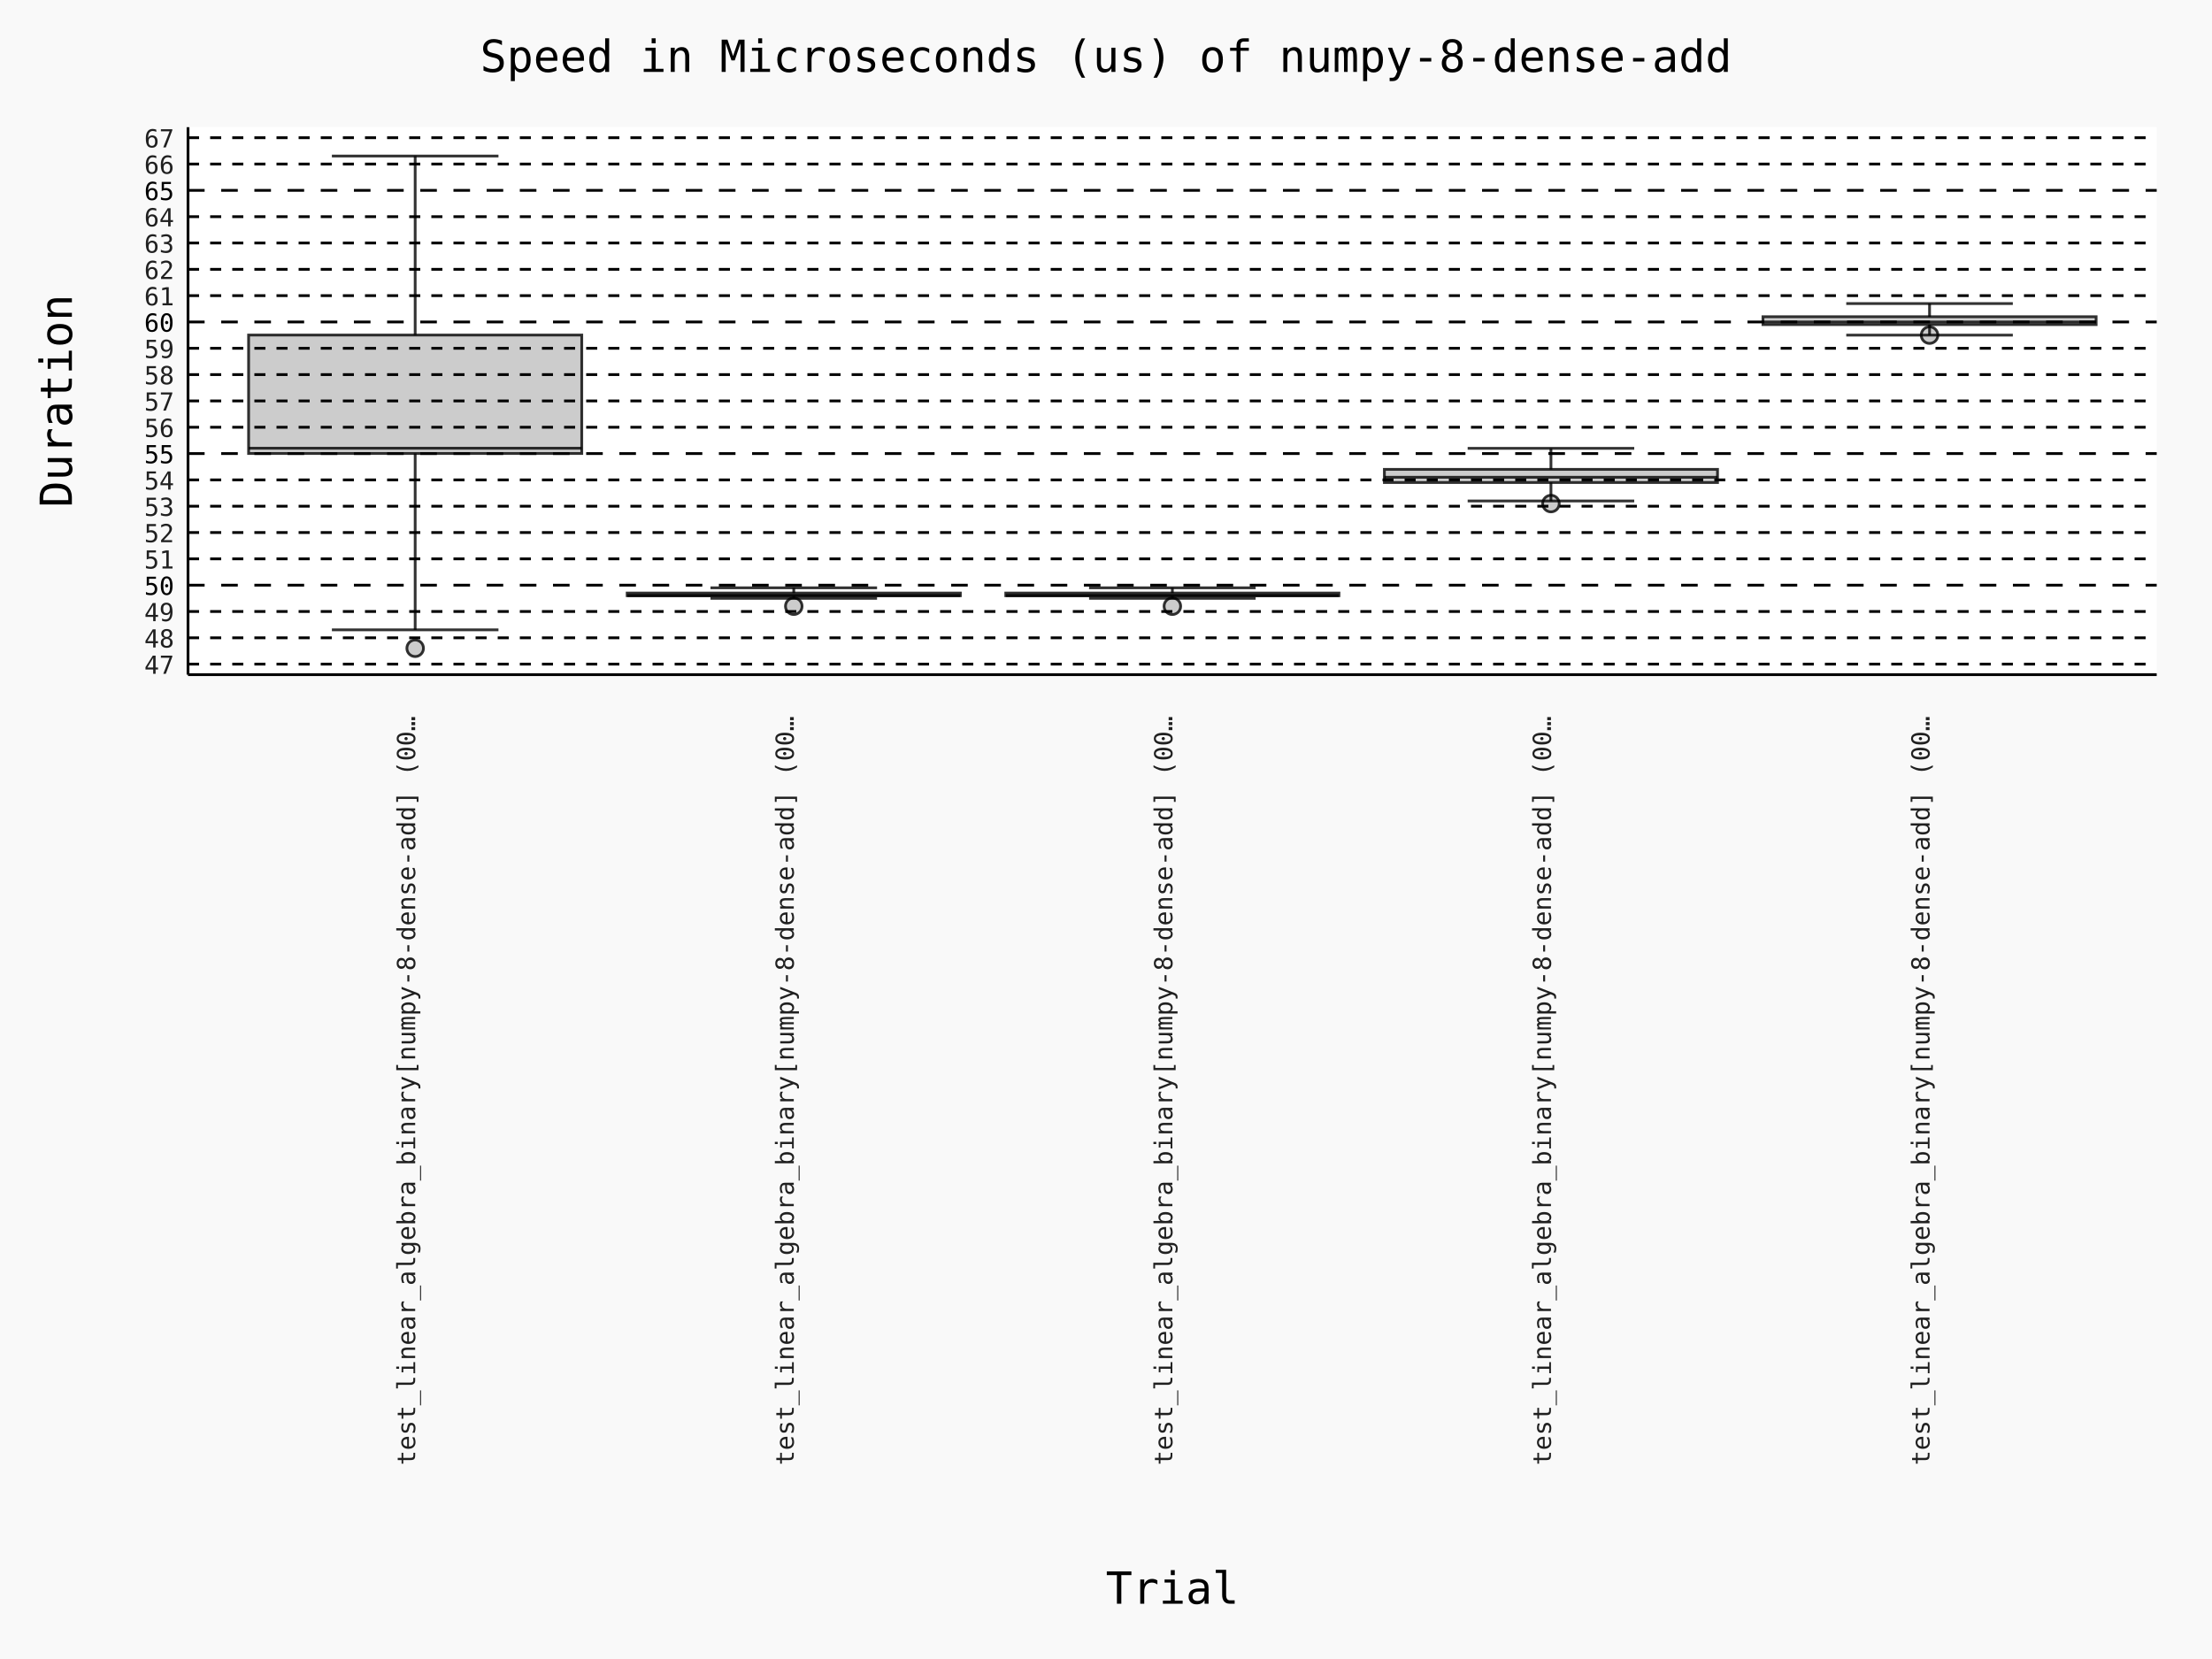
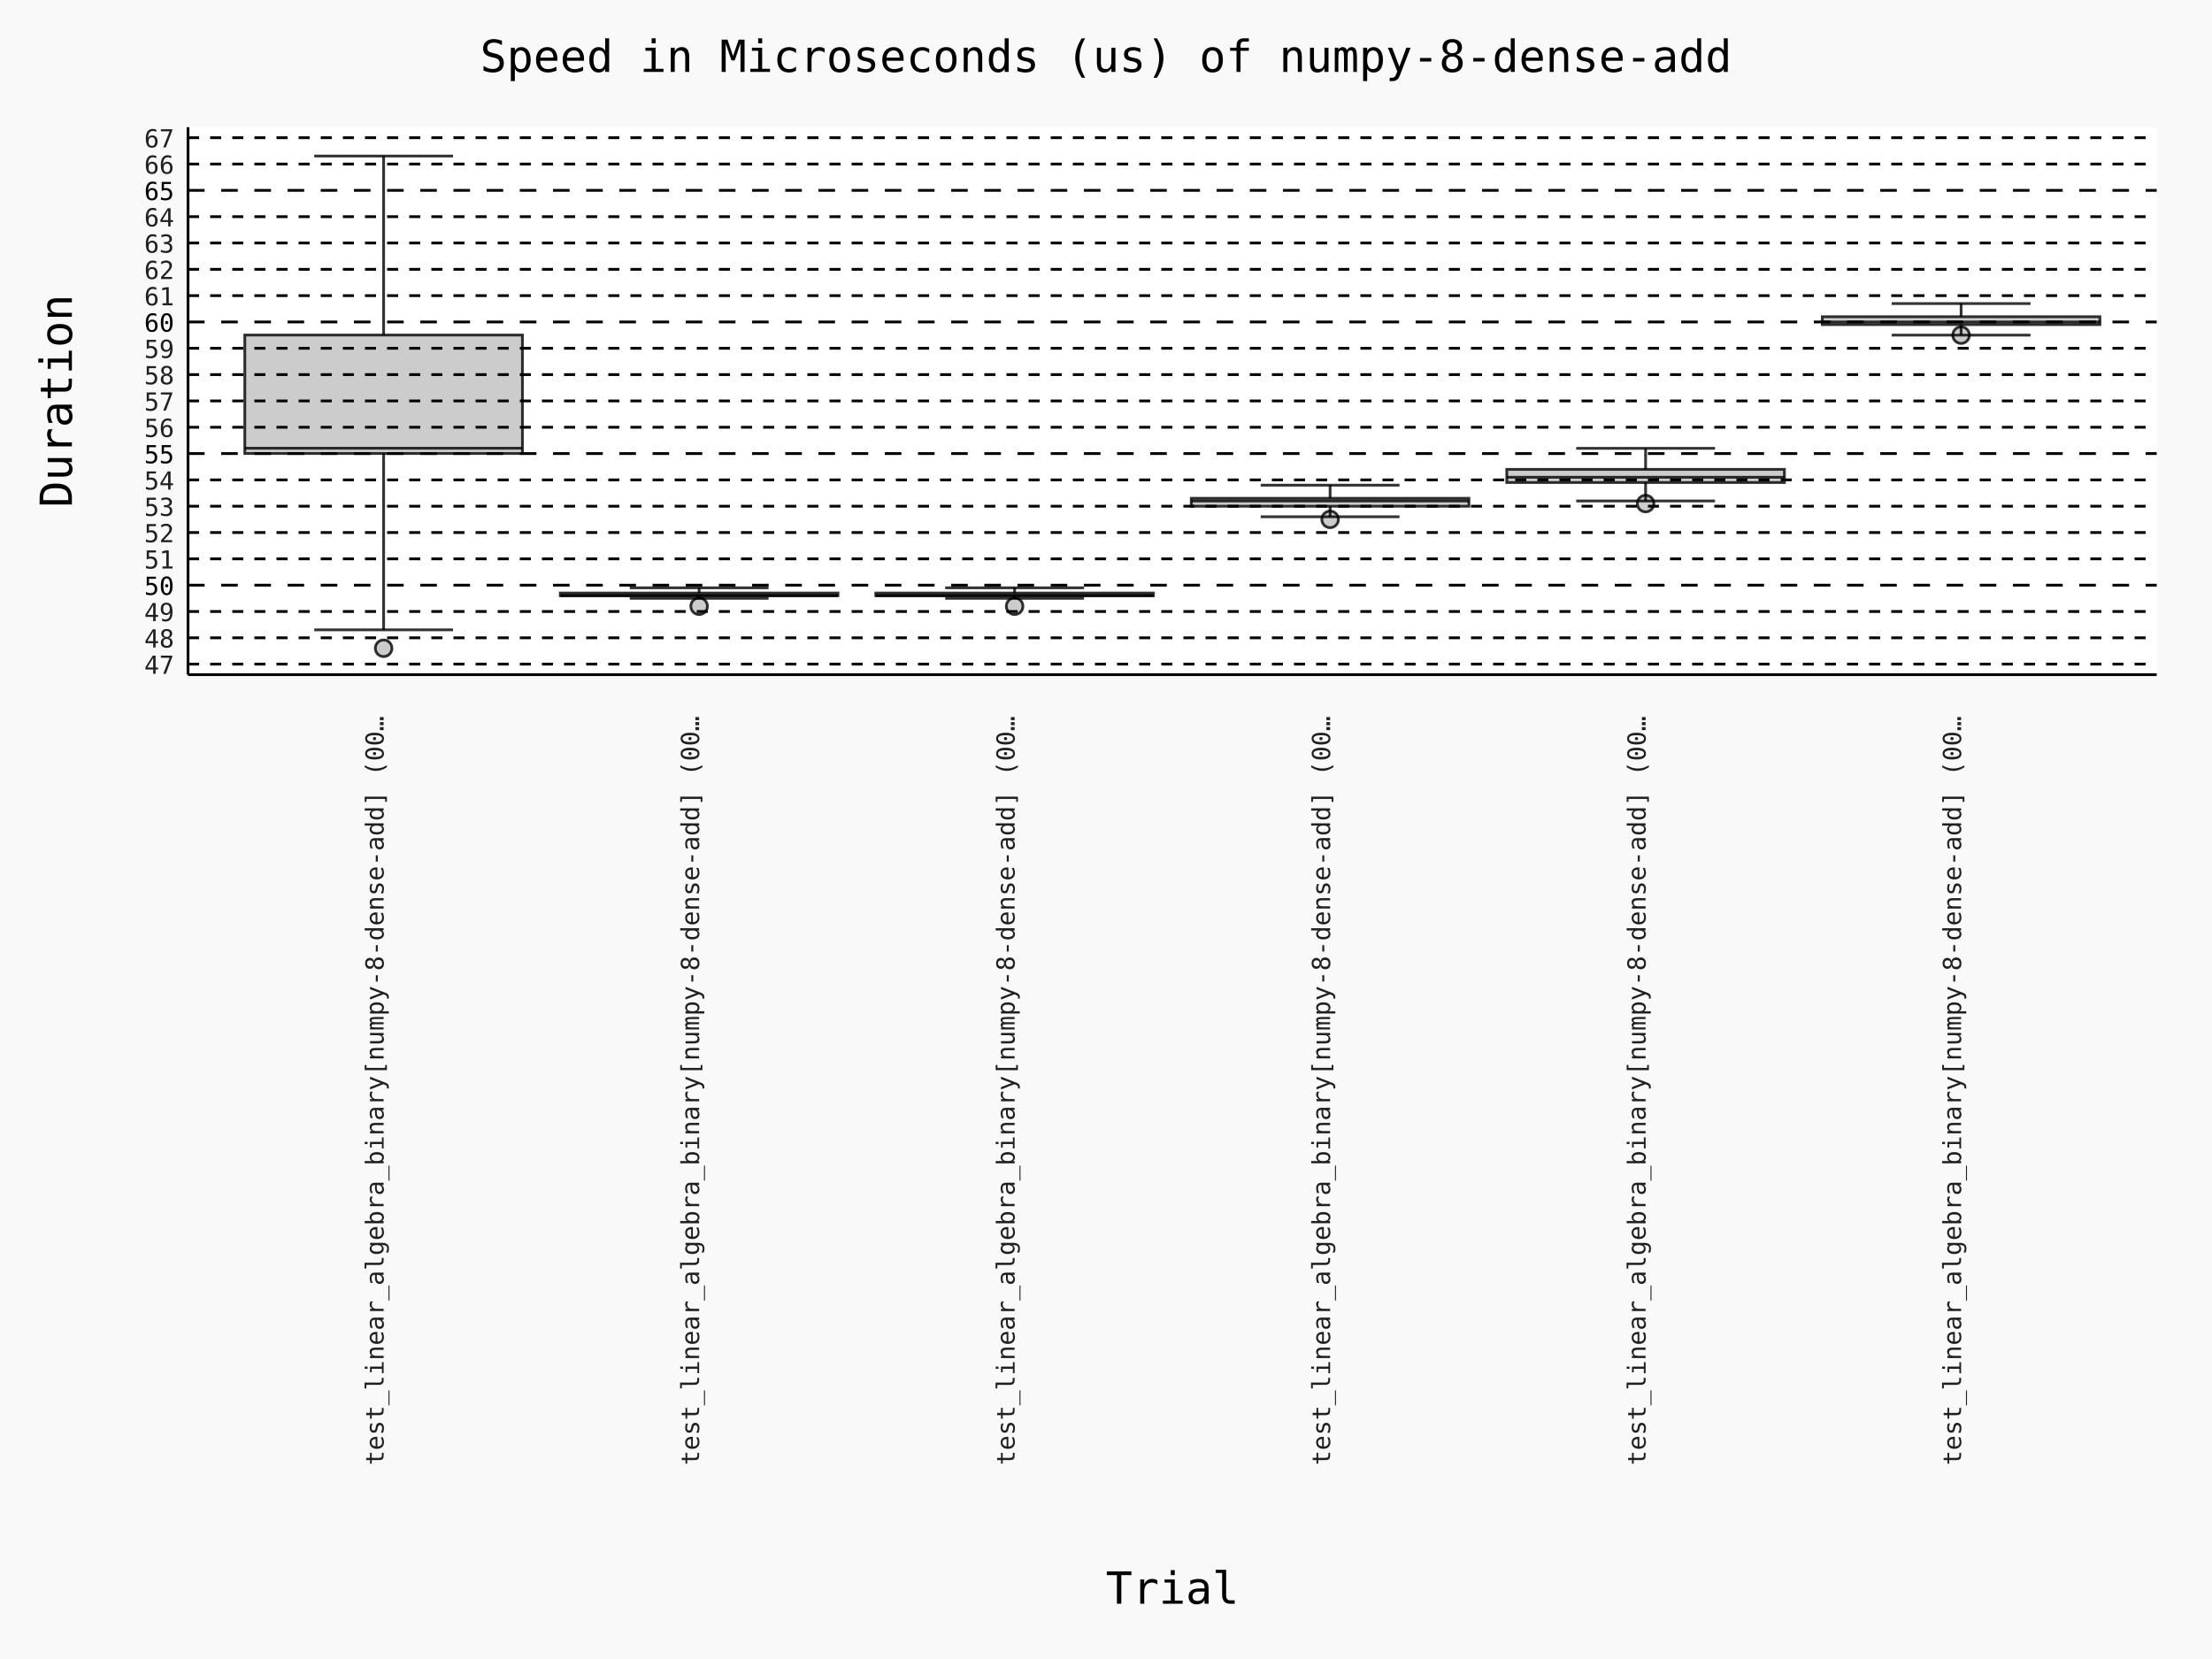
- <svg xmlns="http://www.w3.org/2000/svg" id="chart-ad238c42-a433-467d-b335-92955211dfd3" class="pygal-chart" viewBox="0 0 800 600">
+ <svg xmlns="http://www.w3.org/2000/svg" id="chart-01e339d0-4132-4e20-aaef-885c44ba703a" class="pygal-chart" viewBox="0 0 800 600">
  <defs>
-     <style type="text/css">#chart-ad238c42-a433-467d-b335-92955211dfd3{-webkit-user-select:none;-webkit-font-smoothing:antialiased;font-family:Consolas,"Deja Vu Sans Mono","Bitstream Vera Sans Mono","Courier New",monospace}#chart-ad238c42-a433-467d-b335-92955211dfd3 .title{font-family:Consolas,"Deja Vu Sans Mono","Bitstream Vera Sans Mono","Courier New",monospace;font-size:16px}#chart-ad238c42-a433-467d-b335-92955211dfd3 .legends .legend text{font-family:Consolas,"Deja Vu Sans Mono","Bitstream Vera Sans Mono","Courier New",monospace;font-size:14px}#chart-ad238c42-a433-467d-b335-92955211dfd3 .axis text{font-family:Consolas,"Deja Vu Sans Mono","Bitstream Vera Sans Mono","Courier New",monospace;font-size:10px}#chart-ad238c42-a433-467d-b335-92955211dfd3 .axis text.major{font-family:Consolas,"Deja Vu Sans Mono","Bitstream Vera Sans Mono","Courier New",monospace;font-size:10px}#chart-ad238c42-a433-467d-b335-92955211dfd3 .text-overlay text.value{font-family:Consolas,"Deja Vu Sans Mono","Bitstream Vera Sans Mono","Courier New",monospace;font-size:16px}#chart-ad238c42-a433-467d-b335-92955211dfd3 .text-overlay text.label{font-family:Consolas,"Deja Vu Sans Mono","Bitstream Vera Sans Mono","Courier New",monospace;font-size:10px}#chart-ad238c42-a433-467d-b335-92955211dfd3 .tooltip{font-family:Consolas,"Deja Vu Sans Mono","Bitstream Vera Sans Mono","Courier New",monospace;font-size:14px}#chart-ad238c42-a433-467d-b335-92955211dfd3 text.no_data{font-family:Consolas,"Deja Vu Sans Mono","Bitstream Vera Sans Mono","Courier New",monospace;font-size:64px}
- #chart-ad238c42-a433-467d-b335-92955211dfd3{background-color:rgba(249,249,249,1)}#chart-ad238c42-a433-467d-b335-92955211dfd3 path,#chart-ad238c42-a433-467d-b335-92955211dfd3 line,#chart-ad238c42-a433-467d-b335-92955211dfd3 rect,#chart-ad238c42-a433-467d-b335-92955211dfd3 circle{-webkit-transition:150ms;-moz-transition:150ms;transition:150ms}#chart-ad238c42-a433-467d-b335-92955211dfd3 .graph &gt; .background{fill:rgba(249,249,249,1)}#chart-ad238c42-a433-467d-b335-92955211dfd3 .plot &gt; .background{fill:rgba(255,255,255,1)}#chart-ad238c42-a433-467d-b335-92955211dfd3 .graph{fill:rgba(0,0,0,.87)}#chart-ad238c42-a433-467d-b335-92955211dfd3 text.no_data{fill:rgba(0,0,0,1)}#chart-ad238c42-a433-467d-b335-92955211dfd3 .title{fill:rgba(0,0,0,1)}#chart-ad238c42-a433-467d-b335-92955211dfd3 .legends .legend text{fill:rgba(0,0,0,.87)}#chart-ad238c42-a433-467d-b335-92955211dfd3 .legends .legend:hover text{fill:rgba(0,0,0,1)}#chart-ad238c42-a433-467d-b335-92955211dfd3 .axis .line{stroke:rgba(0,0,0,1)}#chart-ad238c42-a433-467d-b335-92955211dfd3 .axis .guide.line{stroke:rgba(0,0,0,.54)}#chart-ad238c42-a433-467d-b335-92955211dfd3 .axis .major.line{stroke:rgba(0,0,0,.87)}#chart-ad238c42-a433-467d-b335-92955211dfd3 .axis text.major{fill:rgba(0,0,0,1)}#chart-ad238c42-a433-467d-b335-92955211dfd3 .axis.y .guides:hover .guide.line,#chart-ad238c42-a433-467d-b335-92955211dfd3 .line-graph .axis.x .guides:hover .guide.line,#chart-ad238c42-a433-467d-b335-92955211dfd3 .stackedline-graph .axis.x .guides:hover .guide.line,#chart-ad238c42-a433-467d-b335-92955211dfd3 .xy-graph .axis.x .guides:hover .guide.line{stroke:rgba(0,0,0,1)}#chart-ad238c42-a433-467d-b335-92955211dfd3 .axis .guides:hover text{fill:rgba(0,0,0,1)}#chart-ad238c42-a433-467d-b335-92955211dfd3 .reactive{fill-opacity:.7;stroke-opacity:.8;stroke-width:1}#chart-ad238c42-a433-467d-b335-92955211dfd3 .ci{stroke:rgba(0,0,0,.87)}#chart-ad238c42-a433-467d-b335-92955211dfd3 .reactive.active,#chart-ad238c42-a433-467d-b335-92955211dfd3 .active .reactive{fill-opacity:.8;stroke-opacity:.9;stroke-width:4}#chart-ad238c42-a433-467d-b335-92955211dfd3 .ci .reactive.active{stroke-width:1.5}#chart-ad238c42-a433-467d-b335-92955211dfd3 .series text{fill:rgba(0,0,0,1)}#chart-ad238c42-a433-467d-b335-92955211dfd3 .tooltip rect{fill:rgba(255,255,255,1);stroke:rgba(0,0,0,1);-webkit-transition:opacity 150ms;-moz-transition:opacity 150ms;transition:opacity 150ms}#chart-ad238c42-a433-467d-b335-92955211dfd3 .tooltip .label{fill:rgba(0,0,0,.87)}#chart-ad238c42-a433-467d-b335-92955211dfd3 .tooltip .label{fill:rgba(0,0,0,.87)}#chart-ad238c42-a433-467d-b335-92955211dfd3 .tooltip .legend{font-size:.8em;fill:rgba(0,0,0,.54)}#chart-ad238c42-a433-467d-b335-92955211dfd3 .tooltip .x_label{font-size:.6em;fill:rgba(0,0,0,1)}#chart-ad238c42-a433-467d-b335-92955211dfd3 .tooltip .xlink{font-size:.5em;text-decoration:underline}#chart-ad238c42-a433-467d-b335-92955211dfd3 .tooltip .value{font-size:1.5em}#chart-ad238c42-a433-467d-b335-92955211dfd3 .bound{font-size:.5em}#chart-ad238c42-a433-467d-b335-92955211dfd3 .max-value{font-size:.75em;fill:rgba(0,0,0,.54)}#chart-ad238c42-a433-467d-b335-92955211dfd3 .map-element{fill:rgba(255,255,255,1);stroke:rgba(0,0,0,.54) !important}#chart-ad238c42-a433-467d-b335-92955211dfd3 .map-element .reactive{fill-opacity:inherit;stroke-opacity:inherit}#chart-ad238c42-a433-467d-b335-92955211dfd3 .color-0,#chart-ad238c42-a433-467d-b335-92955211dfd3 .color-0 a:visited{stroke:#000000;fill:#000000}#chart-ad238c42-a433-467d-b335-92955211dfd3 .color-1,#chart-ad238c42-a433-467d-b335-92955211dfd3 .color-1 a:visited{stroke:#000000;fill:#000000}#chart-ad238c42-a433-467d-b335-92955211dfd3 .color-2,#chart-ad238c42-a433-467d-b335-92955211dfd3 .color-2 a:visited{stroke:#000000;fill:#000000}#chart-ad238c42-a433-467d-b335-92955211dfd3 .color-3,#chart-ad238c42-a433-467d-b335-92955211dfd3 .color-3 a:visited{stroke:#000000;fill:#000000}#chart-ad238c42-a433-467d-b335-92955211dfd3 .color-4,#chart-ad238c42-a433-467d-b335-92955211dfd3 .color-4 a:visited{stroke:#000000;fill:#000000}#chart-ad238c42-a433-467d-b335-92955211dfd3 .text-overlay .color-0 text{fill:white}#chart-ad238c42-a433-467d-b335-92955211dfd3 .text-overlay .color-1 text{fill:white}#chart-ad238c42-a433-467d-b335-92955211dfd3 .text-overlay .color-2 text{fill:white}#chart-ad238c42-a433-467d-b335-92955211dfd3 .text-overlay .color-3 text{fill:white}#chart-ad238c42-a433-467d-b335-92955211dfd3 .text-overlay .color-4 text{fill:white}
- #chart-ad238c42-a433-467d-b335-92955211dfd3 text.no_data{text-anchor:middle}#chart-ad238c42-a433-467d-b335-92955211dfd3 .guide.line{fill:none}#chart-ad238c42-a433-467d-b335-92955211dfd3 .centered{text-anchor:middle}#chart-ad238c42-a433-467d-b335-92955211dfd3 .title{text-anchor:middle}#chart-ad238c42-a433-467d-b335-92955211dfd3 .legends .legend text{fill-opacity:1}#chart-ad238c42-a433-467d-b335-92955211dfd3 .axis.x text{text-anchor:middle}#chart-ad238c42-a433-467d-b335-92955211dfd3 .axis.x:not(.web) text[transform]{text-anchor:start}#chart-ad238c42-a433-467d-b335-92955211dfd3 .axis.x:not(.web) text[transform].backwards{text-anchor:end}#chart-ad238c42-a433-467d-b335-92955211dfd3 .axis.y text{text-anchor:end}#chart-ad238c42-a433-467d-b335-92955211dfd3 .axis.y text[transform].backwards{text-anchor:start}#chart-ad238c42-a433-467d-b335-92955211dfd3 .axis.y2 text{text-anchor:start}#chart-ad238c42-a433-467d-b335-92955211dfd3 .axis.y2 text[transform].backwards{text-anchor:end}#chart-ad238c42-a433-467d-b335-92955211dfd3 .axis .guide.line{stroke-dasharray:4,4;stroke:black}#chart-ad238c42-a433-467d-b335-92955211dfd3 .axis .major.guide.line{stroke-dasharray:6,6;stroke:black}#chart-ad238c42-a433-467d-b335-92955211dfd3 .horizontal .axis.y .guide.line,#chart-ad238c42-a433-467d-b335-92955211dfd3 .horizontal .axis.y2 .guide.line,#chart-ad238c42-a433-467d-b335-92955211dfd3 .vertical .axis.x .guide.line{opacity:0}#chart-ad238c42-a433-467d-b335-92955211dfd3 .horizontal .axis.always_show .guide.line,#chart-ad238c42-a433-467d-b335-92955211dfd3 .vertical .axis.always_show .guide.line{opacity:1 !important}#chart-ad238c42-a433-467d-b335-92955211dfd3 .axis.y .guides:hover .guide.line,#chart-ad238c42-a433-467d-b335-92955211dfd3 .axis.y2 .guides:hover .guide.line,#chart-ad238c42-a433-467d-b335-92955211dfd3 .axis.x .guides:hover .guide.line{opacity:1}#chart-ad238c42-a433-467d-b335-92955211dfd3 .axis .guides:hover text{opacity:1}#chart-ad238c42-a433-467d-b335-92955211dfd3 .nofill{fill:none}#chart-ad238c42-a433-467d-b335-92955211dfd3 .subtle-fill{fill-opacity:.2}#chart-ad238c42-a433-467d-b335-92955211dfd3 .dot{stroke-width:1px;fill-opacity:1;stroke-opacity:1}#chart-ad238c42-a433-467d-b335-92955211dfd3 .dot.active{stroke-width:5px}#chart-ad238c42-a433-467d-b335-92955211dfd3 .dot.negative{fill:transparent}#chart-ad238c42-a433-467d-b335-92955211dfd3 text,#chart-ad238c42-a433-467d-b335-92955211dfd3 tspan{stroke:none !important}#chart-ad238c42-a433-467d-b335-92955211dfd3 .series text.active{opacity:1}#chart-ad238c42-a433-467d-b335-92955211dfd3 .tooltip rect{fill-opacity:.95;stroke-width:.5}#chart-ad238c42-a433-467d-b335-92955211dfd3 .tooltip text{fill-opacity:1}#chart-ad238c42-a433-467d-b335-92955211dfd3 .showable{visibility:hidden}#chart-ad238c42-a433-467d-b335-92955211dfd3 .showable.shown{visibility:visible}#chart-ad238c42-a433-467d-b335-92955211dfd3 .gauge-background{fill:rgba(229,229,229,1);stroke:none}#chart-ad238c42-a433-467d-b335-92955211dfd3 .bg-lines{stroke:rgba(249,249,249,1);stroke-width:2px}
+     <style type="text/css">#chart-01e339d0-4132-4e20-aaef-885c44ba703a{-webkit-user-select:none;-webkit-font-smoothing:antialiased;font-family:Consolas,"Deja Vu Sans Mono","Bitstream Vera Sans Mono","Courier New",monospace}#chart-01e339d0-4132-4e20-aaef-885c44ba703a .title{font-family:Consolas,"Deja Vu Sans Mono","Bitstream Vera Sans Mono","Courier New",monospace;font-size:16px}#chart-01e339d0-4132-4e20-aaef-885c44ba703a .legends .legend text{font-family:Consolas,"Deja Vu Sans Mono","Bitstream Vera Sans Mono","Courier New",monospace;font-size:14px}#chart-01e339d0-4132-4e20-aaef-885c44ba703a .axis text{font-family:Consolas,"Deja Vu Sans Mono","Bitstream Vera Sans Mono","Courier New",monospace;font-size:10px}#chart-01e339d0-4132-4e20-aaef-885c44ba703a .axis text.major{font-family:Consolas,"Deja Vu Sans Mono","Bitstream Vera Sans Mono","Courier New",monospace;font-size:10px}#chart-01e339d0-4132-4e20-aaef-885c44ba703a .text-overlay text.value{font-family:Consolas,"Deja Vu Sans Mono","Bitstream Vera Sans Mono","Courier New",monospace;font-size:16px}#chart-01e339d0-4132-4e20-aaef-885c44ba703a .text-overlay text.label{font-family:Consolas,"Deja Vu Sans Mono","Bitstream Vera Sans Mono","Courier New",monospace;font-size:10px}#chart-01e339d0-4132-4e20-aaef-885c44ba703a .tooltip{font-family:Consolas,"Deja Vu Sans Mono","Bitstream Vera Sans Mono","Courier New",monospace;font-size:14px}#chart-01e339d0-4132-4e20-aaef-885c44ba703a text.no_data{font-family:Consolas,"Deja Vu Sans Mono","Bitstream Vera Sans Mono","Courier New",monospace;font-size:64px}
+ #chart-01e339d0-4132-4e20-aaef-885c44ba703a{background-color:rgba(249,249,249,1)}#chart-01e339d0-4132-4e20-aaef-885c44ba703a path,#chart-01e339d0-4132-4e20-aaef-885c44ba703a line,#chart-01e339d0-4132-4e20-aaef-885c44ba703a rect,#chart-01e339d0-4132-4e20-aaef-885c44ba703a circle{-webkit-transition:150ms;-moz-transition:150ms;transition:150ms}#chart-01e339d0-4132-4e20-aaef-885c44ba703a .graph &gt; .background{fill:rgba(249,249,249,1)}#chart-01e339d0-4132-4e20-aaef-885c44ba703a .plot &gt; .background{fill:rgba(255,255,255,1)}#chart-01e339d0-4132-4e20-aaef-885c44ba703a .graph{fill:rgba(0,0,0,.87)}#chart-01e339d0-4132-4e20-aaef-885c44ba703a text.no_data{fill:rgba(0,0,0,1)}#chart-01e339d0-4132-4e20-aaef-885c44ba703a .title{fill:rgba(0,0,0,1)}#chart-01e339d0-4132-4e20-aaef-885c44ba703a .legends .legend text{fill:rgba(0,0,0,.87)}#chart-01e339d0-4132-4e20-aaef-885c44ba703a .legends .legend:hover text{fill:rgba(0,0,0,1)}#chart-01e339d0-4132-4e20-aaef-885c44ba703a .axis .line{stroke:rgba(0,0,0,1)}#chart-01e339d0-4132-4e20-aaef-885c44ba703a .axis .guide.line{stroke:rgba(0,0,0,.54)}#chart-01e339d0-4132-4e20-aaef-885c44ba703a .axis .major.line{stroke:rgba(0,0,0,.87)}#chart-01e339d0-4132-4e20-aaef-885c44ba703a .axis text.major{fill:rgba(0,0,0,1)}#chart-01e339d0-4132-4e20-aaef-885c44ba703a .axis.y .guides:hover .guide.line,#chart-01e339d0-4132-4e20-aaef-885c44ba703a .line-graph .axis.x .guides:hover .guide.line,#chart-01e339d0-4132-4e20-aaef-885c44ba703a .stackedline-graph .axis.x .guides:hover .guide.line,#chart-01e339d0-4132-4e20-aaef-885c44ba703a .xy-graph .axis.x .guides:hover .guide.line{stroke:rgba(0,0,0,1)}#chart-01e339d0-4132-4e20-aaef-885c44ba703a .axis .guides:hover text{fill:rgba(0,0,0,1)}#chart-01e339d0-4132-4e20-aaef-885c44ba703a .reactive{fill-opacity:.7;stroke-opacity:.8;stroke-width:1}#chart-01e339d0-4132-4e20-aaef-885c44ba703a .ci{stroke:rgba(0,0,0,.87)}#chart-01e339d0-4132-4e20-aaef-885c44ba703a .reactive.active,#chart-01e339d0-4132-4e20-aaef-885c44ba703a .active .reactive{fill-opacity:.8;stroke-opacity:.9;stroke-width:4}#chart-01e339d0-4132-4e20-aaef-885c44ba703a .ci .reactive.active{stroke-width:1.5}#chart-01e339d0-4132-4e20-aaef-885c44ba703a .series text{fill:rgba(0,0,0,1)}#chart-01e339d0-4132-4e20-aaef-885c44ba703a .tooltip rect{fill:rgba(255,255,255,1);stroke:rgba(0,0,0,1);-webkit-transition:opacity 150ms;-moz-transition:opacity 150ms;transition:opacity 150ms}#chart-01e339d0-4132-4e20-aaef-885c44ba703a .tooltip .label{fill:rgba(0,0,0,.87)}#chart-01e339d0-4132-4e20-aaef-885c44ba703a .tooltip .label{fill:rgba(0,0,0,.87)}#chart-01e339d0-4132-4e20-aaef-885c44ba703a .tooltip .legend{font-size:.8em;fill:rgba(0,0,0,.54)}#chart-01e339d0-4132-4e20-aaef-885c44ba703a .tooltip .x_label{font-size:.6em;fill:rgba(0,0,0,1)}#chart-01e339d0-4132-4e20-aaef-885c44ba703a .tooltip .xlink{font-size:.5em;text-decoration:underline}#chart-01e339d0-4132-4e20-aaef-885c44ba703a .tooltip .value{font-size:1.5em}#chart-01e339d0-4132-4e20-aaef-885c44ba703a .bound{font-size:.5em}#chart-01e339d0-4132-4e20-aaef-885c44ba703a .max-value{font-size:.75em;fill:rgba(0,0,0,.54)}#chart-01e339d0-4132-4e20-aaef-885c44ba703a .map-element{fill:rgba(255,255,255,1);stroke:rgba(0,0,0,.54) !important}#chart-01e339d0-4132-4e20-aaef-885c44ba703a .map-element .reactive{fill-opacity:inherit;stroke-opacity:inherit}#chart-01e339d0-4132-4e20-aaef-885c44ba703a .color-0,#chart-01e339d0-4132-4e20-aaef-885c44ba703a .color-0 a:visited{stroke:#000000;fill:#000000}#chart-01e339d0-4132-4e20-aaef-885c44ba703a .color-1,#chart-01e339d0-4132-4e20-aaef-885c44ba703a .color-1 a:visited{stroke:#000000;fill:#000000}#chart-01e339d0-4132-4e20-aaef-885c44ba703a .color-2,#chart-01e339d0-4132-4e20-aaef-885c44ba703a .color-2 a:visited{stroke:#000000;fill:#000000}#chart-01e339d0-4132-4e20-aaef-885c44ba703a .color-3,#chart-01e339d0-4132-4e20-aaef-885c44ba703a .color-3 a:visited{stroke:#000000;fill:#000000}#chart-01e339d0-4132-4e20-aaef-885c44ba703a .color-4,#chart-01e339d0-4132-4e20-aaef-885c44ba703a .color-4 a:visited{stroke:#000000;fill:#000000}#chart-01e339d0-4132-4e20-aaef-885c44ba703a .color-5,#chart-01e339d0-4132-4e20-aaef-885c44ba703a .color-5 a:visited{stroke:#000000;fill:#000000}#chart-01e339d0-4132-4e20-aaef-885c44ba703a .text-overlay .color-0 text{fill:white}#chart-01e339d0-4132-4e20-aaef-885c44ba703a .text-overlay .color-1 text{fill:white}#chart-01e339d0-4132-4e20-aaef-885c44ba703a .text-overlay .color-2 text{fill:white}#chart-01e339d0-4132-4e20-aaef-885c44ba703a .text-overlay .color-3 text{fill:white}#chart-01e339d0-4132-4e20-aaef-885c44ba703a .text-overlay .color-4 text{fill:white}#chart-01e339d0-4132-4e20-aaef-885c44ba703a .text-overlay .color-5 text{fill:white}
+ #chart-01e339d0-4132-4e20-aaef-885c44ba703a text.no_data{text-anchor:middle}#chart-01e339d0-4132-4e20-aaef-885c44ba703a .guide.line{fill:none}#chart-01e339d0-4132-4e20-aaef-885c44ba703a .centered{text-anchor:middle}#chart-01e339d0-4132-4e20-aaef-885c44ba703a .title{text-anchor:middle}#chart-01e339d0-4132-4e20-aaef-885c44ba703a .legends .legend text{fill-opacity:1}#chart-01e339d0-4132-4e20-aaef-885c44ba703a .axis.x text{text-anchor:middle}#chart-01e339d0-4132-4e20-aaef-885c44ba703a .axis.x:not(.web) text[transform]{text-anchor:start}#chart-01e339d0-4132-4e20-aaef-885c44ba703a .axis.x:not(.web) text[transform].backwards{text-anchor:end}#chart-01e339d0-4132-4e20-aaef-885c44ba703a .axis.y text{text-anchor:end}#chart-01e339d0-4132-4e20-aaef-885c44ba703a .axis.y text[transform].backwards{text-anchor:start}#chart-01e339d0-4132-4e20-aaef-885c44ba703a .axis.y2 text{text-anchor:start}#chart-01e339d0-4132-4e20-aaef-885c44ba703a .axis.y2 text[transform].backwards{text-anchor:end}#chart-01e339d0-4132-4e20-aaef-885c44ba703a .axis .guide.line{stroke-dasharray:4,4;stroke:black}#chart-01e339d0-4132-4e20-aaef-885c44ba703a .axis .major.guide.line{stroke-dasharray:6,6;stroke:black}#chart-01e339d0-4132-4e20-aaef-885c44ba703a .horizontal .axis.y .guide.line,#chart-01e339d0-4132-4e20-aaef-885c44ba703a .horizontal .axis.y2 .guide.line,#chart-01e339d0-4132-4e20-aaef-885c44ba703a .vertical .axis.x .guide.line{opacity:0}#chart-01e339d0-4132-4e20-aaef-885c44ba703a .horizontal .axis.always_show .guide.line,#chart-01e339d0-4132-4e20-aaef-885c44ba703a .vertical .axis.always_show .guide.line{opacity:1 !important}#chart-01e339d0-4132-4e20-aaef-885c44ba703a .axis.y .guides:hover .guide.line,#chart-01e339d0-4132-4e20-aaef-885c44ba703a .axis.y2 .guides:hover .guide.line,#chart-01e339d0-4132-4e20-aaef-885c44ba703a .axis.x .guides:hover .guide.line{opacity:1}#chart-01e339d0-4132-4e20-aaef-885c44ba703a .axis .guides:hover text{opacity:1}#chart-01e339d0-4132-4e20-aaef-885c44ba703a .nofill{fill:none}#chart-01e339d0-4132-4e20-aaef-885c44ba703a .subtle-fill{fill-opacity:.2}#chart-01e339d0-4132-4e20-aaef-885c44ba703a .dot{stroke-width:1px;fill-opacity:1;stroke-opacity:1}#chart-01e339d0-4132-4e20-aaef-885c44ba703a .dot.active{stroke-width:5px}#chart-01e339d0-4132-4e20-aaef-885c44ba703a .dot.negative{fill:transparent}#chart-01e339d0-4132-4e20-aaef-885c44ba703a text,#chart-01e339d0-4132-4e20-aaef-885c44ba703a tspan{stroke:none !important}#chart-01e339d0-4132-4e20-aaef-885c44ba703a .series text.active{opacity:1}#chart-01e339d0-4132-4e20-aaef-885c44ba703a .tooltip rect{fill-opacity:.95;stroke-width:.5}#chart-01e339d0-4132-4e20-aaef-885c44ba703a .tooltip text{fill-opacity:1}#chart-01e339d0-4132-4e20-aaef-885c44ba703a .showable{visibility:hidden}#chart-01e339d0-4132-4e20-aaef-885c44ba703a .showable.shown{visibility:visible}#chart-01e339d0-4132-4e20-aaef-885c44ba703a .gauge-background{fill:rgba(229,229,229,1);stroke:none}#chart-01e339d0-4132-4e20-aaef-885c44ba703a .bg-lines{stroke:rgba(249,249,249,1);stroke-width:2px}
.tooltip .value{font-size:1em !important}.axis text{font-size:9px !important}</style>
  </defs>
  <g class="graph custombox-graph vertical">
    <rect x="0" y="0" width="800" height="600" class="background" />
    <g transform="translate(68, 46)" class="plot">
      <rect x="0" y="0" width="712.0" height="198.0" class="background" />
      <g class="axis y always_show">
        <path d="M0 198 h712" class="line" />
        <g class="guides">
          <path d="M0 194.192 h712" class="guide line" />
          <text x="-5" y="197.692" class="">47</text>
        </g>
        <g class="guides">
          <path d="M0 184.673 h712" class="guide line" />
          <text x="-5" y="188.173" class="">48</text>
        </g>
        <g class="guides">
          <path d="M0 175.154 h712" class="guide line" />
          <text x="-5" y="178.654" class="">49</text>
        </g>
        <g class="guides">
          <path d="M0 165.635 h712" class="major guide line" />
          <text x="-5" y="169.135" class="major">50</text>
        </g>
        <g class="guides">
          <path d="M0 156.115 h712" class="guide line" />
          <text x="-5" y="159.615" class="">51</text>
        </g>
        <g class="guides">
          <path d="M0 146.596 h712" class="guide line" />
          <text x="-5" y="150.096" class="">52</text>
        </g>
        <g class="guides">
          <path d="M0 137.077 h712" class="guide line" />
          <text x="-5" y="140.577" class="">53</text>
        </g>
        <g class="guides">
          <path d="M0 127.558 h712" class="guide line" />
          <text x="-5" y="131.058" class="">54</text>
        </g>
        <g class="guides">
          <path d="M0 118.038 h712" class="major guide line" />
          <text x="-5" y="121.538" class="major">55</text>
        </g>
        <g class="guides">
          <path d="M0 108.519 h712" class="guide line" />
          <text x="-5" y="112.019" class="">56</text>
        </g>
        <g class="guides">
          <path d="M0 99 h712" class="guide line" />
          <text x="-5" y="102.5" class="">57</text>
        </g>
        <g class="guides">
          <path d="M0 89.481 h712" class="guide line" />
          <text x="-5" y="92.981" class="">58</text>
        </g>
        <g class="guides">
          <path d="M0 79.962 h712" class="guide line" />
          <text x="-5" y="83.462" class="">59</text>
        </g>
        <g class="guides">
          <path d="M0 70.442 h712" class="major guide line" />
          <text x="-5" y="73.942" class="major">60</text>
        </g>
        <g class="guides">
          <path d="M0 60.923 h712" class="guide line" />
          <text x="-5" y="64.423" class="">61</text>
        </g>
        <g class="guides">
          <path d="M0 51.404 h712" class="guide line" />
          <text x="-5" y="54.904" class="">62</text>
        </g>
        <g class="guides">
          <path d="M0 41.885 h712" class="guide line" />
          <text x="-5" y="45.385" class="">63</text>
        </g>
        <g class="guides">
          <path d="M0 32.365 h712" class="guide line" />
          <text x="-5" y="35.865" class="">64</text>
        </g>
        <g class="guides">
          <path d="M0 22.846 h712" class="major guide line" />
          <text x="-5" y="26.346" class="major">65</text>
        </g>
        <g class="guides">
          <path d="M0 13.327 h712" class="guide line" />
          <text x="-5" y="16.827" class="">66</text>
        </g>
        <g class="guides">
          <path d="M0 3.808 h712" class="guide line" />
          <text x="-5" y="7.308" class="">67</text>
        </g>
      </g>
      <g class="axis x">
        <path d="M0 0 v198" class="line" />
        <g class="guides">
-           <path d="M82.154 0 v198" class="guide line" />
-           <text x="82.154" y="213.0" class="backwards" transform="rotate(270 82.15385 213)">test_linear_algebra_binary[numpy-8-dense-add] (00…</text>
-         </g>
-         <g class="guides">
-           <path d="M219.077 0 v198" class="guide line" />
-           <text x="219.077" y="213.0" class="backwards" transform="rotate(270 219.0769 213)">test_linear_algebra_binary[numpy-8-dense-add] (00…</text>
-         </g>
-         <g class="guides">
-           <path d="M356 0 v198" class="guide line" />
-           <text x="356.0" y="213.0" class="backwards" transform="rotate(270 356 213)">test_linear_algebra_binary[numpy-8-dense-add] (00…</text>
-         </g>
-         <g class="guides">
-           <path d="M492.923 0 v198" class="guide line" />
-           <text x="492.923" y="213.0" class="backwards" transform="rotate(270 492.9231 213)">test_linear_algebra_binary[numpy-8-dense-add] (00…</text>
-         </g>
-         <g class="guides">
-           <path d="M629.846 0 v198" class="guide line" />
-           <text x="629.846" y="213.0" class="backwards" transform="rotate(270 629.8462 213)">test_linear_algebra_binary[numpy-8-dense-add] (00…</text>
+           <path d="M70.744 0 v198" class="guide line" />
+           <text x="70.744" y="213.0" class="backwards" transform="rotate(270 70.74359 213)">test_linear_algebra_binary[numpy-8-dense-add] (00…</text>
+         </g>
+         <g class="guides">
+           <path d="M184.846 0 v198" class="guide line" />
+           <text x="184.846" y="213.0" class="backwards" transform="rotate(270 184.8462 213)">test_linear_algebra_binary[numpy-8-dense-add] (00…</text>
+         </g>
+         <g class="guides">
+           <path d="M298.949 0 v198" class="guide line" />
+           <text x="298.949" y="213.0" class="backwards" transform="rotate(270 298.9487 213)">test_linear_algebra_binary[numpy-8-dense-add] (00…</text>
+         </g>
+         <g class="guides">
+           <path d="M413.051 0 v198" class="guide line" />
+           <text x="413.051" y="213.0" class="backwards" transform="rotate(270 413.0513 213)">test_linear_algebra_binary[numpy-8-dense-add] (00…</text>
+         </g>
+         <g class="guides">
+           <path d="M527.154 0 v198" class="guide line" />
+           <text x="527.154" y="213.0" class="backwards" transform="rotate(270 527.1538 213)">test_linear_algebra_binary[numpy-8-dense-add] (00…</text>
+         </g>
+         <g class="guides">
+           <path d="M641.256 0 v198" class="guide line" />
+           <text x="641.256" y="213.0" class="backwards" transform="rotate(270 641.2564 213)">test_linear_algebra_binary[numpy-8-dense-add] (00…</text>
        </g>
      </g>
      <g class="series serie-0 color-0">
        <g class="boxes">
          <g class="box">
-             <path stroke-width="3" d="M52.031 181.789 L112.277 181.789" class="reactive tooltip-trigger" />
-             <path stroke-width="3" d="M21.908 116.106 L142.4 116.106" class="reactive tooltip-trigger" />
-             <path stroke-width="3" d="M52.031 10.433 L112.277 10.433" class="reactive tooltip-trigger" />
-             <path stroke-width="2" d="M82.154 181.789 L82.154 118.01" class="reactive tooltip-trigger" />
-             <path stroke-width="2" d="M82.154 10.433 L82.154 75.173" class="reactive tooltip-trigger" />
-             <rect x="21.908" y="75.173" height="42.837" width="120.492" class="subtle-fill reactive tooltip-trigger" />
-             <circle cx="82.154" cy="188.452" r="3" class="subtle-fill reactive tooltip-trigger" />
-             <circle cx="82.154" cy="-224.701" r="3" class="subtle-fill reactive tooltip-trigger" />
+             <path stroke-width="3" d="M45.641 181.789 L95.846 181.789" class="reactive tooltip-trigger" />
+             <path stroke-width="3" d="M20.538 116.106 L120.949 116.106" class="reactive tooltip-trigger" />
+             <path stroke-width="3" d="M45.641 10.433 L95.846 10.433" class="reactive tooltip-trigger" />
+             <path stroke-width="2" d="M70.744 181.789 L70.744 118.01" class="reactive tooltip-trigger" />
+             <path stroke-width="2" d="M70.744 10.433 L70.744 75.173" class="reactive tooltip-trigger" />
+             <rect x="20.538" y="75.173" height="42.837" width="100.41" class="subtle-fill reactive tooltip-trigger" />
+             <circle cx="70.744" cy="188.452" r="3" class="subtle-fill reactive tooltip-trigger" />
+             <circle cx="70.744" cy="-224.701" r="3" class="subtle-fill reactive tooltip-trigger" />
          </g>
        </g>
      </g>
      <g class="series serie-1 color-1">
        <g class="boxes">
          <g class="box">
-             <path stroke-width="3" d="M188.954 170.394 L249.2 170.394" class="reactive tooltip-trigger" />
-             <path stroke-width="3" d="M158.831 169.433 L279.323 169.433" class="reactive tooltip-trigger" />
-             <path stroke-width="3" d="M188.954 166.587 L249.2 166.587" class="reactive tooltip-trigger" />
-             <path stroke-width="2" d="M219.077 170.394 L219.077 169.442" class="reactive tooltip-trigger" />
-             <path stroke-width="2" d="M219.077 166.587 L219.077 168.481" class="reactive tooltip-trigger" />
-             <rect x="158.831" y="168.481" height="0.961" width="120.492" class="subtle-fill reactive tooltip-trigger" />
-             <circle cx="219.077" cy="173.25" r="3" class="subtle-fill reactive tooltip-trigger" />
-             <circle cx="219.077" cy="-305.577" r="3" class="subtle-fill reactive tooltip-trigger" />
+             <path stroke-width="3" d="M159.744 170.394 L209.949 170.394" class="reactive tooltip-trigger" />
+             <path stroke-width="3" d="M134.641 169.433 L235.051 169.433" class="reactive tooltip-trigger" />
+             <path stroke-width="3" d="M159.744 166.587 L209.949 166.587" class="reactive tooltip-trigger" />
+             <path stroke-width="2" d="M184.846 170.394 L184.846 169.442" class="reactive tooltip-trigger" />
+             <path stroke-width="2" d="M184.846 166.587 L184.846 168.481" class="reactive tooltip-trigger" />
+             <rect x="134.641" y="168.481" height="0.961" width="100.41" class="subtle-fill reactive tooltip-trigger" />
+             <circle cx="184.846" cy="173.25" r="3" class="subtle-fill reactive tooltip-trigger" />
+             <circle cx="184.846" cy="-305.577" r="3" class="subtle-fill reactive tooltip-trigger" />
          </g>
        </g>
      </g>
      <g class="series serie-2 color-2">
        <g class="boxes">
          <g class="box">
-             <path stroke-width="3" d="M325.877 170.394 L386.123 170.394" class="reactive tooltip-trigger" />
-             <path stroke-width="3" d="M295.754 169.433 L416.246 169.433" class="reactive tooltip-trigger" />
-             <path stroke-width="3" d="M325.877 166.587 L386.123 166.587" class="reactive tooltip-trigger" />
-             <path stroke-width="2" d="M356 170.394 L356 169.442" class="reactive tooltip-trigger" />
-             <path stroke-width="2" d="M356 166.587 L356 168.481" class="reactive tooltip-trigger" />
-             <rect x="295.754" y="168.481" height="0.961" width="120.492" class="subtle-fill reactive tooltip-trigger" />
-             <circle cx="356" cy="173.25" r="3" class="subtle-fill reactive tooltip-trigger" />
-             <circle cx="356" cy="-325.567" r="3" class="subtle-fill reactive tooltip-trigger" />
+             <path stroke-width="3" d="M273.846 170.394 L324.051 170.394" class="reactive tooltip-trigger" />
+             <path stroke-width="3" d="M248.744 169.433 L349.154 169.433" class="reactive tooltip-trigger" />
+             <path stroke-width="3" d="M273.846 166.587 L324.051 166.587" class="reactive tooltip-trigger" />
+             <path stroke-width="2" d="M298.949 170.394 L298.949 169.442" class="reactive tooltip-trigger" />
+             <path stroke-width="2" d="M298.949 166.587 L298.949 168.481" class="reactive tooltip-trigger" />
+             <rect x="248.744" y="168.481" height="0.961" width="100.41" class="subtle-fill reactive tooltip-trigger" />
+             <circle cx="298.949" cy="173.25" r="3" class="subtle-fill reactive tooltip-trigger" />
+             <circle cx="298.949" cy="-325.567" r="3" class="subtle-fill reactive tooltip-trigger" />
          </g>
        </g>
      </g>
      <g class="series serie-3 color-3">
        <g class="boxes">
          <g class="box">
-             <path stroke-width="3" d="M462.8 135.183 L523.046 135.183" class="reactive tooltip-trigger" />
-             <path stroke-width="3" d="M432.677 126.606 L553.169 126.606" class="reactive tooltip-trigger" />
-             <path stroke-width="3" d="M462.8 116.144 L523.046 116.144" class="reactive tooltip-trigger" />
-             <path stroke-width="2" d="M492.923 135.183 L492.923 128.51" class="reactive tooltip-trigger" />
-             <path stroke-width="2" d="M492.923 116.144 L492.923 123.75" class="reactive tooltip-trigger" />
-             <rect x="432.677" y="123.75" height="4.76" width="120.492" class="subtle-fill reactive tooltip-trigger" />
-             <circle cx="492.923" cy="136.125" r="3" class="subtle-fill reactive tooltip-trigger" />
-             <circle cx="492.923" cy="-100.904" r="3" class="subtle-fill reactive tooltip-trigger" />
+             <path stroke-width="3" d="M387.949 140.894 L438.154 140.894" class="reactive tooltip-trigger" />
+             <path stroke-width="3" d="M362.846 135.183 L463.256 135.183" class="reactive tooltip-trigger" />
+             <path stroke-width="3" d="M387.949 129.471 L438.154 129.471" class="reactive tooltip-trigger" />
+             <path stroke-width="2" d="M413.051 140.894 L413.051 137.086" class="reactive tooltip-trigger" />
+             <path stroke-width="2" d="M413.051 129.471 L413.051 134.221" class="reactive tooltip-trigger" />
+             <rect x="362.846" y="134.221" height="2.865" width="100.41" class="subtle-fill reactive tooltip-trigger" />
+             <circle cx="413.051" cy="141.846" r="3" class="subtle-fill reactive tooltip-trigger" />
+             <circle cx="413.051" cy="-49.49" r="3" class="subtle-fill reactive tooltip-trigger" />
          </g>
        </g>
      </g>
      <g class="series serie-4 color-4">
        <g class="boxes">
          <g class="box">
-             <path stroke-width="3" d="M599.723 75.202 L659.969 75.202" class="reactive tooltip-trigger" />
-             <path stroke-width="3" d="M569.6 70.442 L690.092 70.442" class="reactive tooltip-trigger" />
-             <path stroke-width="3" d="M599.723 63.788 L659.969 63.788" class="reactive tooltip-trigger" />
-             <path stroke-width="2" d="M629.846 75.202 L629.846 71.394" class="reactive tooltip-trigger" />
-             <path stroke-width="2" d="M629.846 63.788 L629.846 68.548" class="reactive tooltip-trigger" />
-             <rect x="569.6" y="68.548" height="2.846" width="120.492" class="subtle-fill reactive tooltip-trigger" />
-             <circle cx="629.846" cy="75.202" r="3" class="subtle-fill reactive tooltip-trigger" />
-             <circle cx="629.846" cy="-3548.76" r="3" class="subtle-fill reactive tooltip-trigger" />
+             <path stroke-width="3" d="M502.051 135.183 L552.256 135.183" class="reactive tooltip-trigger" />
+             <path stroke-width="3" d="M476.949 126.606 L577.359 126.606" class="reactive tooltip-trigger" />
+             <path stroke-width="3" d="M502.051 116.144 L552.256 116.144" class="reactive tooltip-trigger" />
+             <path stroke-width="2" d="M527.154 135.183 L527.154 128.51" class="reactive tooltip-trigger" />
+             <path stroke-width="2" d="M527.154 116.144 L527.154 123.75" class="reactive tooltip-trigger" />
+             <rect x="476.949" y="123.75" height="4.76" width="100.41" class="subtle-fill reactive tooltip-trigger" />
+             <circle cx="527.154" cy="136.125" r="3" class="subtle-fill reactive tooltip-trigger" />
+             <circle cx="527.154" cy="-100.904" r="3" class="subtle-fill reactive tooltip-trigger" />
+           </g>
+         </g>
+       </g>
+       <g class="series serie-5 color-5">
+         <g class="boxes">
+           <g class="box">
+             <path stroke-width="3" d="M616.154 75.202 L666.359 75.202" class="reactive tooltip-trigger" />
+             <path stroke-width="3" d="M591.051 70.442 L691.462 70.442" class="reactive tooltip-trigger" />
+             <path stroke-width="3" d="M616.154 63.788 L666.359 63.788" class="reactive tooltip-trigger" />
+             <path stroke-width="2" d="M641.256 75.202 L641.256 71.394" class="reactive tooltip-trigger" />
+             <path stroke-width="2" d="M641.256 63.788 L641.256 68.548" class="reactive tooltip-trigger" />
+             <rect x="591.051" y="68.548" height="2.846" width="100.41" class="subtle-fill reactive tooltip-trigger" />
+             <circle cx="641.256" cy="75.202" r="3" class="subtle-fill reactive tooltip-trigger" />
+             <circle cx="641.256" cy="-3548.76" r="3" class="subtle-fill reactive tooltip-trigger" />
          </g>
        </g>
      </g>
    </g>
    <g class="titles">
      <text x="400.0" y="26" class="title plot_title">Speed in Microseconds (us) of numpy-8-dense-add</text>
      <text x="424.0" y="580.0" class="title">Trial</text>
      <text x="0" y="171.0" class="title" transform="rotate(-90 0 145)">Duration</text>
    </g>
    <g transform="translate(68, 46)" class="plot overlay">
      <g class="series serie-0 color-0" />
      <g class="series serie-1 color-1" />
      <g class="series serie-2 color-2" />
      <g class="series serie-3 color-3" />
      <g class="series serie-4 color-4" />
+       <g class="series serie-5 color-5" />
    </g>
    <g transform="translate(68, 46)" class="plot text-overlay">
      <g class="series serie-0 color-0" />
      <g class="series serie-1 color-1" />
      <g class="series serie-2 color-2" />
      <g class="series serie-3 color-3" />
      <g class="series serie-4 color-4" />
+       <g class="series serie-5 color-5" />
    </g>
    <g transform="translate(68, 46)" class="plot tooltip-overlay">
      <g transform="translate(0 0)" style="opacity: 0" class="tooltip">
        <rect rx="0" ry="0" width="0" height="0" class="tooltip-box" />
        <g class="text" />
      </g>
    </g>
  </g>
</svg>
